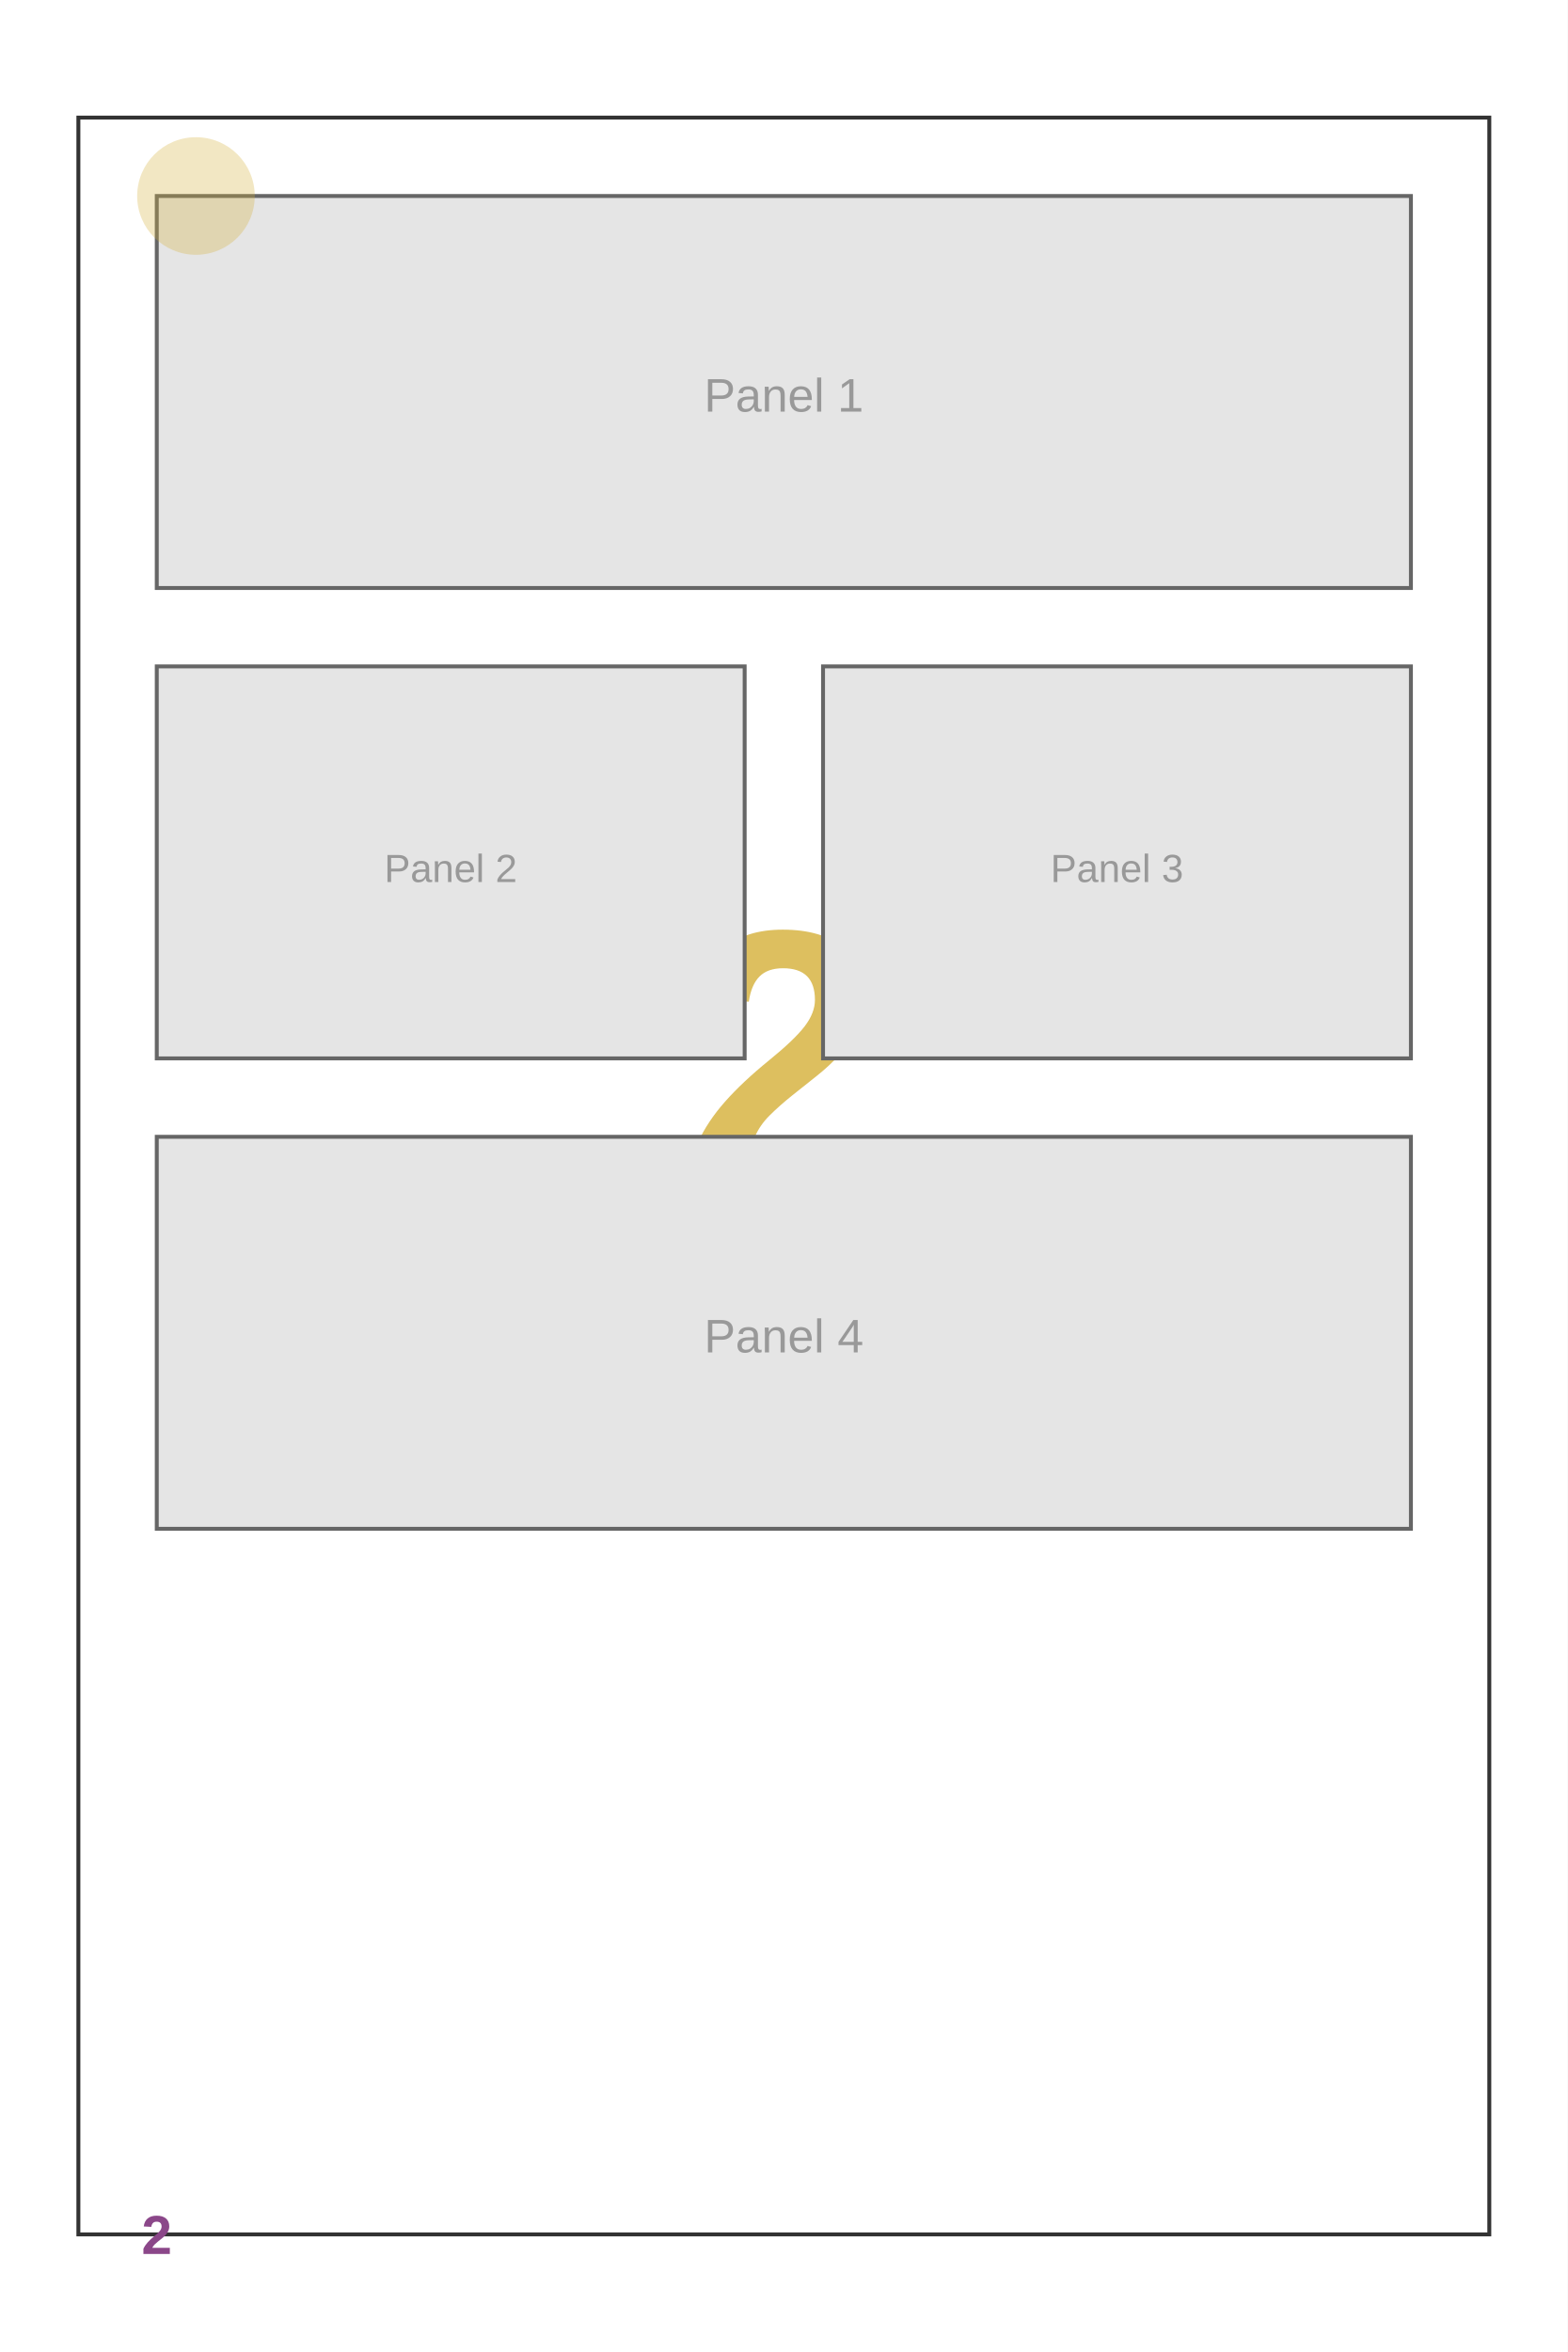
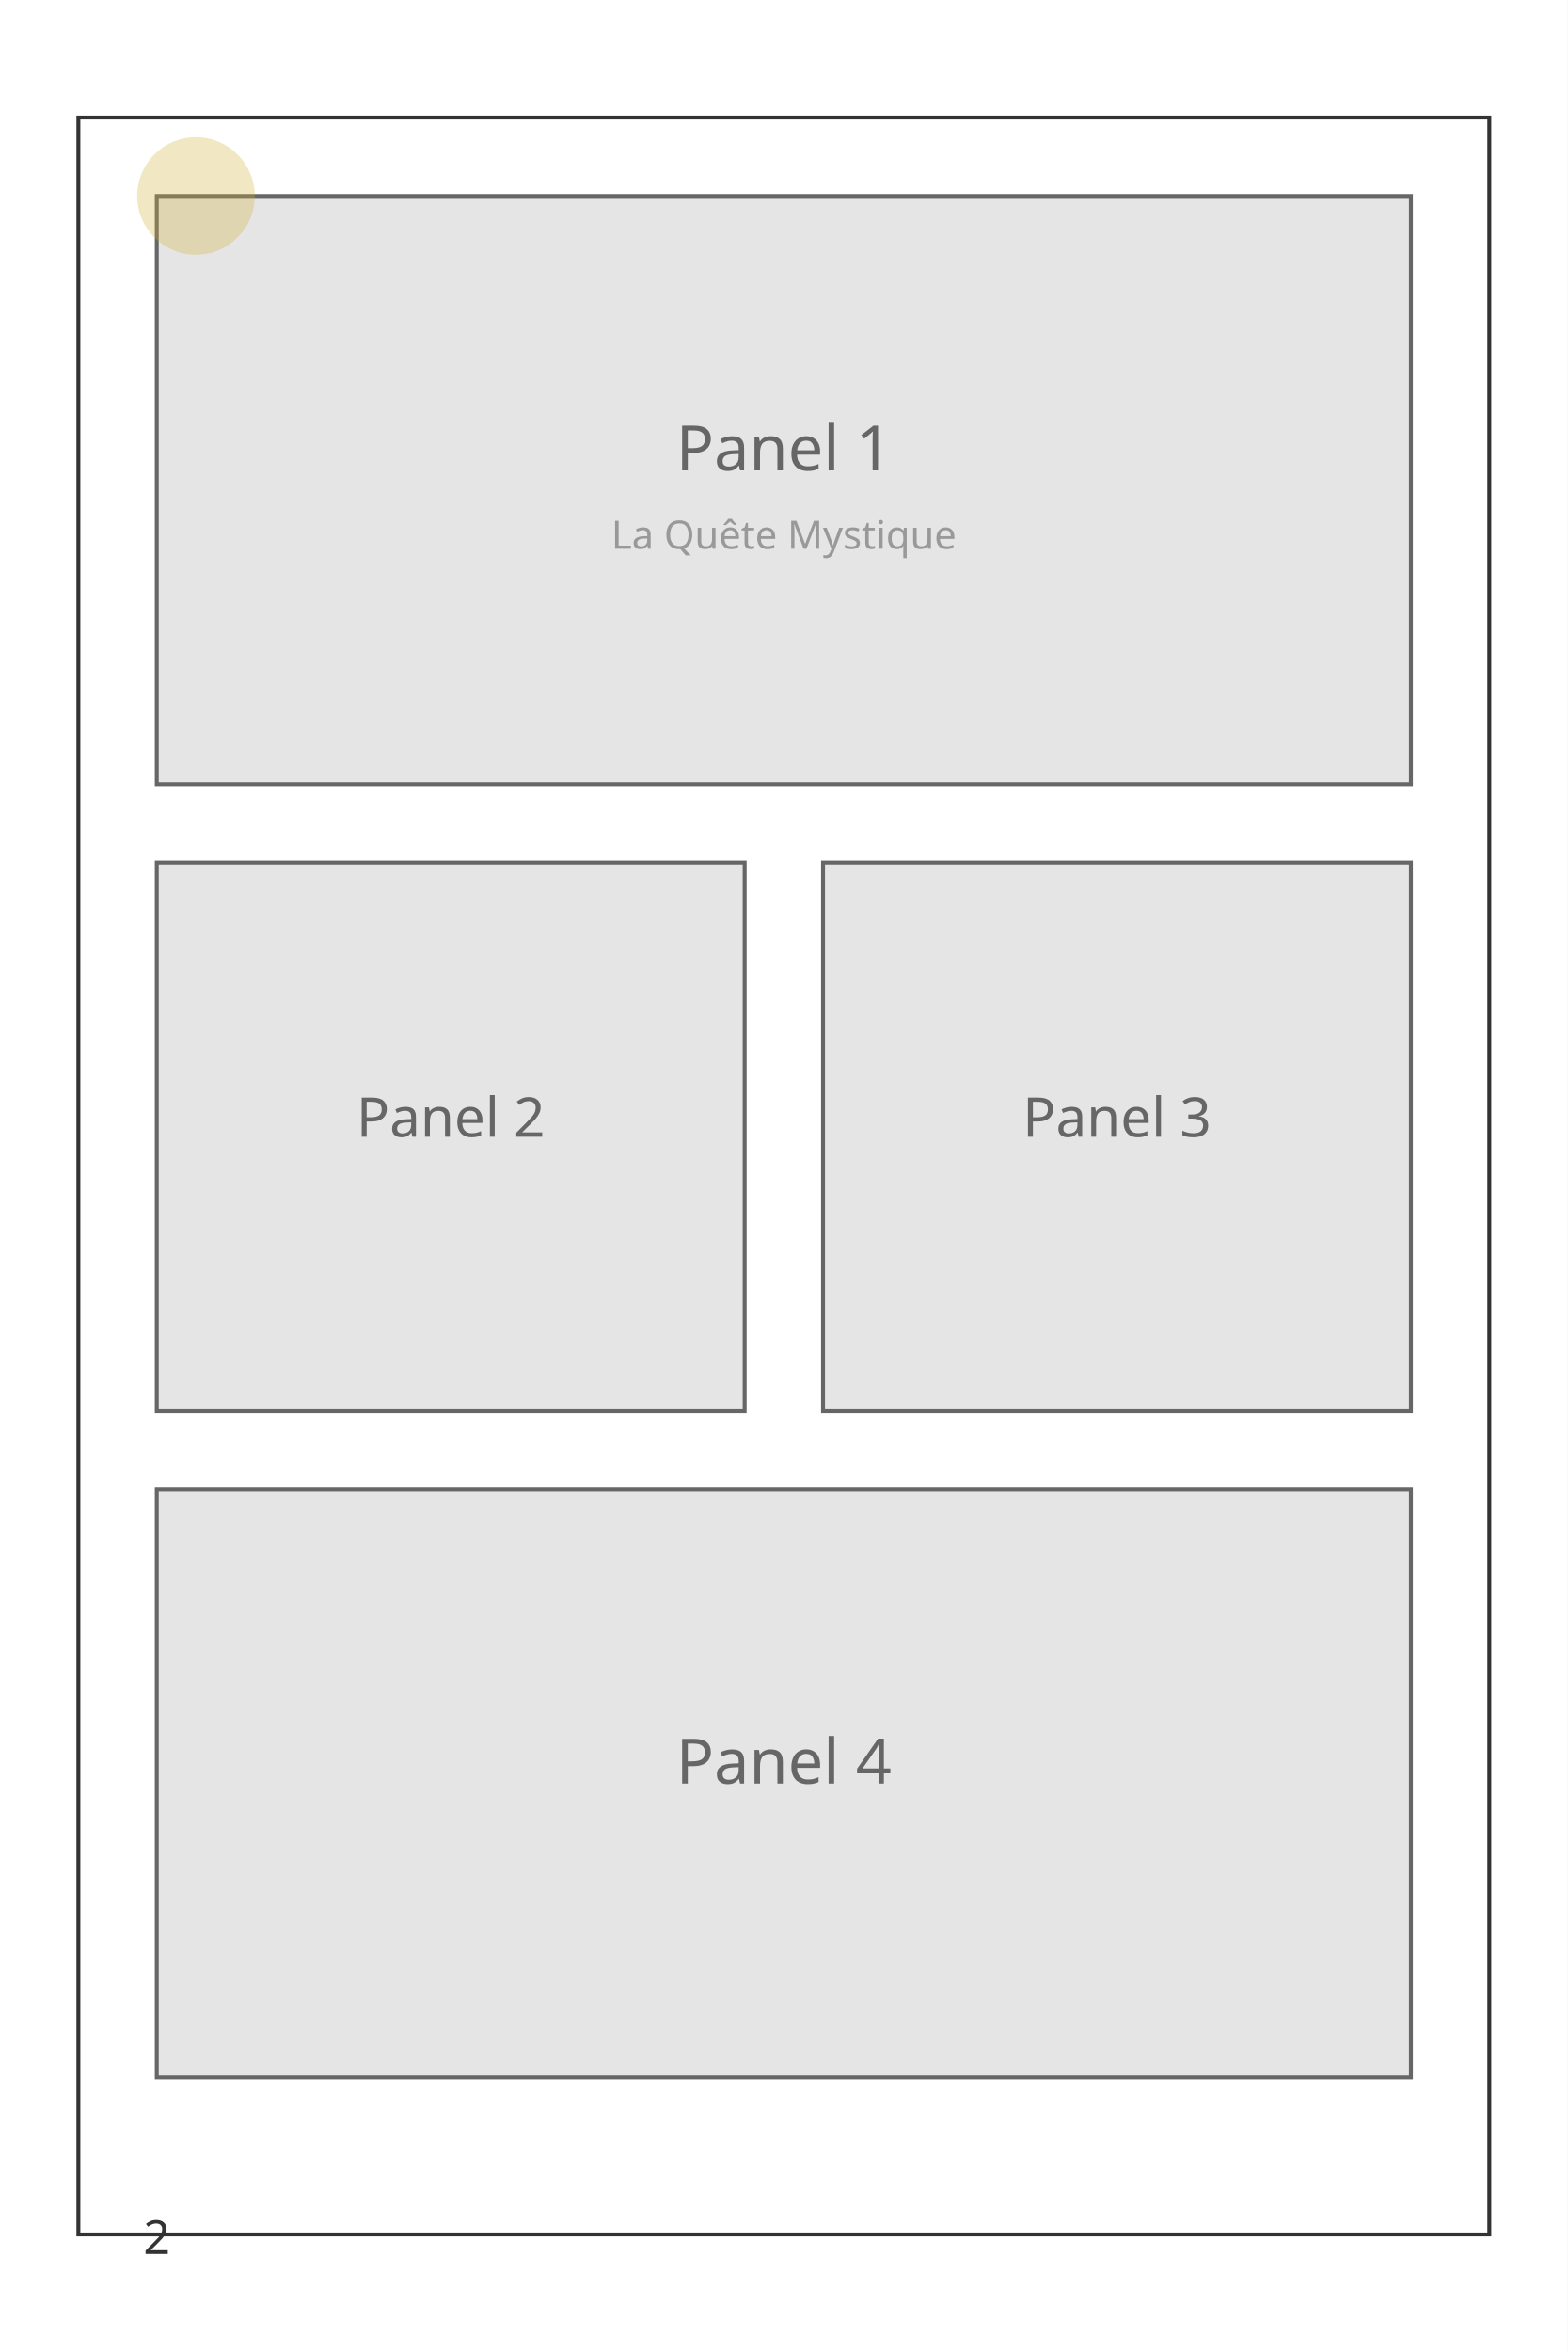
<svg xmlns="http://www.w3.org/2000/svg" width="800" height="1200">
  <rect width="800" height="1200" fill="#FFFFFF" />
  <rect x="40" y="60" width="720" height="1080" fill="none" stroke="#333333" stroke-width="2" />
-   <text x="400" y="600" font-family="Arial" font-size="180" font-weight="bold" fill="#D4AF37" text-anchor="middle" opacity="0.8">
-     2
+   <rect x="80" y="100" width="640" height="300" fill="#E5E5E5" stroke="#666666" stroke-width="2" />
+   <text x="400" y="240" font-family="sans-serif" font-size="32" fill="#666666" text-anchor="middle">
+     Panel 1
  </text>
-   <text x="400" y="700" font-family="Arial" font-size="32" fill="#333333" text-anchor="middle">
+   <text x="400" y="280" font-family="sans-serif" font-size="20" fill="#999999" text-anchor="middle">
    La Quête Mystique
  </text>
-   <text x="400" y="760" font-family="Arial" font-size="24" fill="#666666" text-anchor="middle">
-     Page 2
+   <rect x="80" y="440" width="300" height="280" fill="#E5E5E5" stroke="#666666" stroke-width="2" />
+   <text x="230" y="580" font-family="sans-serif" font-size="28" fill="#666666" text-anchor="middle">
+     Panel 2
  </text>
-   <rect x="80" y="100" width="640" height="200" fill="#E5E5E5" stroke="#666666" stroke-width="2" />
-   <text x="400" y="210" font-family="Arial" font-size="24" fill="#999999" text-anchor="middle">Panel 1</text>
-   <rect x="80" y="340" width="300" height="200" fill="#E5E5E5" stroke="#666666" stroke-width="2" />
-   <text x="230" y="450" font-family="Arial" font-size="20" fill="#999999" text-anchor="middle">Panel 2</text>
-   <rect x="420" y="340" width="300" height="200" fill="#E5E5E5" stroke="#666666" stroke-width="2" />
-   <text x="570" y="450" font-family="Arial" font-size="20" fill="#999999" text-anchor="middle">Panel 3</text>
-   <rect x="80" y="580" width="640" height="200" fill="#E5E5E5" stroke="#666666" stroke-width="2" />
-   <text x="400" y="690" font-family="Arial" font-size="24" fill="#999999" text-anchor="middle">Panel 4</text>
-   <text x="80" y="1150" font-family="Arial" font-size="28" font-weight="bold" fill="#8B4789" text-anchor="middle">
+   <rect x="420" y="440" width="300" height="280" fill="#E5E5E5" stroke="#666666" stroke-width="2" />
+   <text x="570" y="580" font-family="sans-serif" font-size="28" fill="#666666" text-anchor="middle">
+     Panel 3
+   </text>
+   <rect x="80" y="760" width="640" height="300" fill="#E5E5E5" stroke="#666666" stroke-width="2" />
+   <text x="400" y="910" font-family="sans-serif" font-size="32" fill="#666666" text-anchor="middle">
+     Panel 4
+   </text>
+   <text x="80" y="1150" font-family="sans-serif" font-size="24" fill="#333333" text-anchor="middle">
    2
  </text>
  <circle cx="100" cy="100" r="30" fill="#D4AF37" opacity="0.3" />
</svg>
